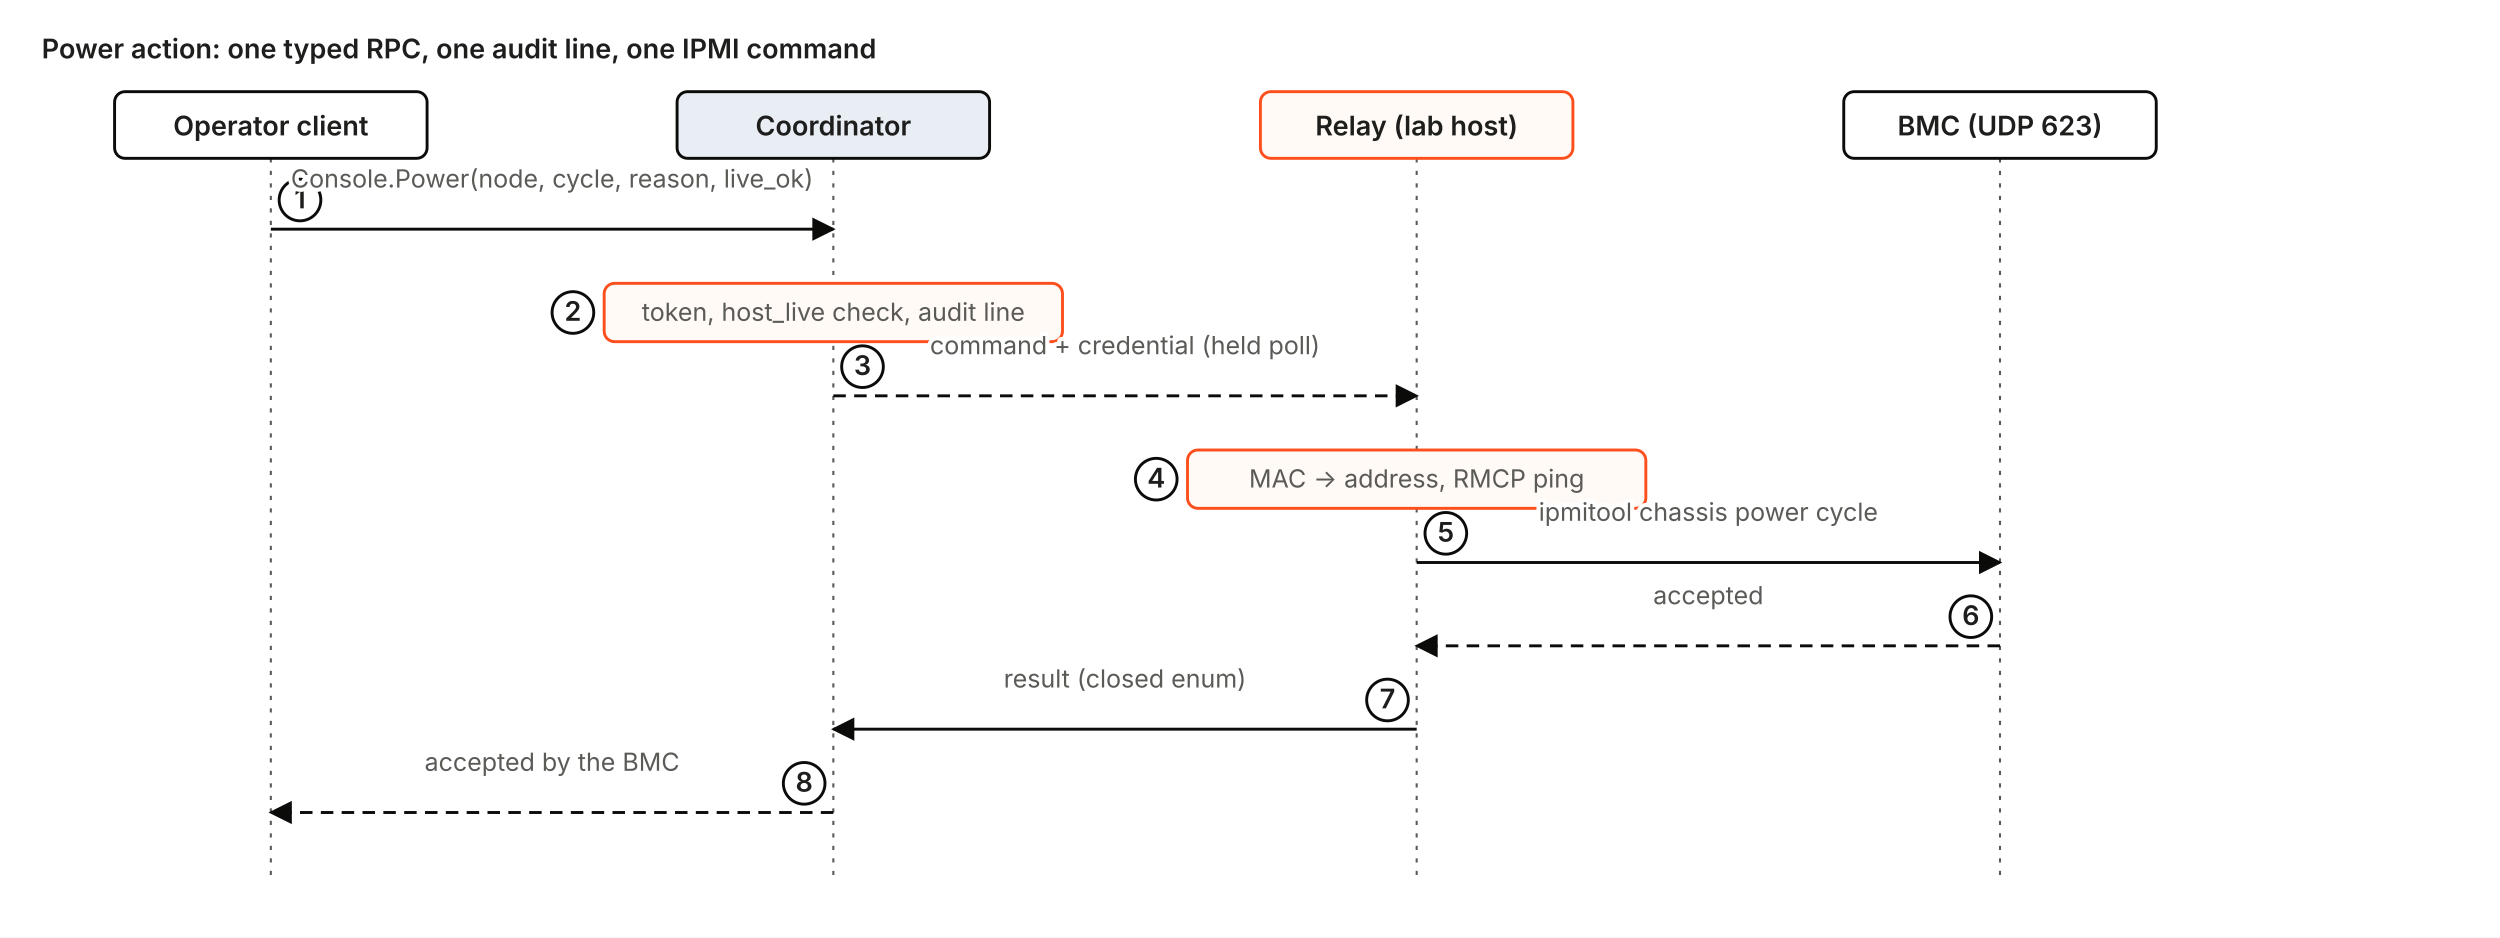
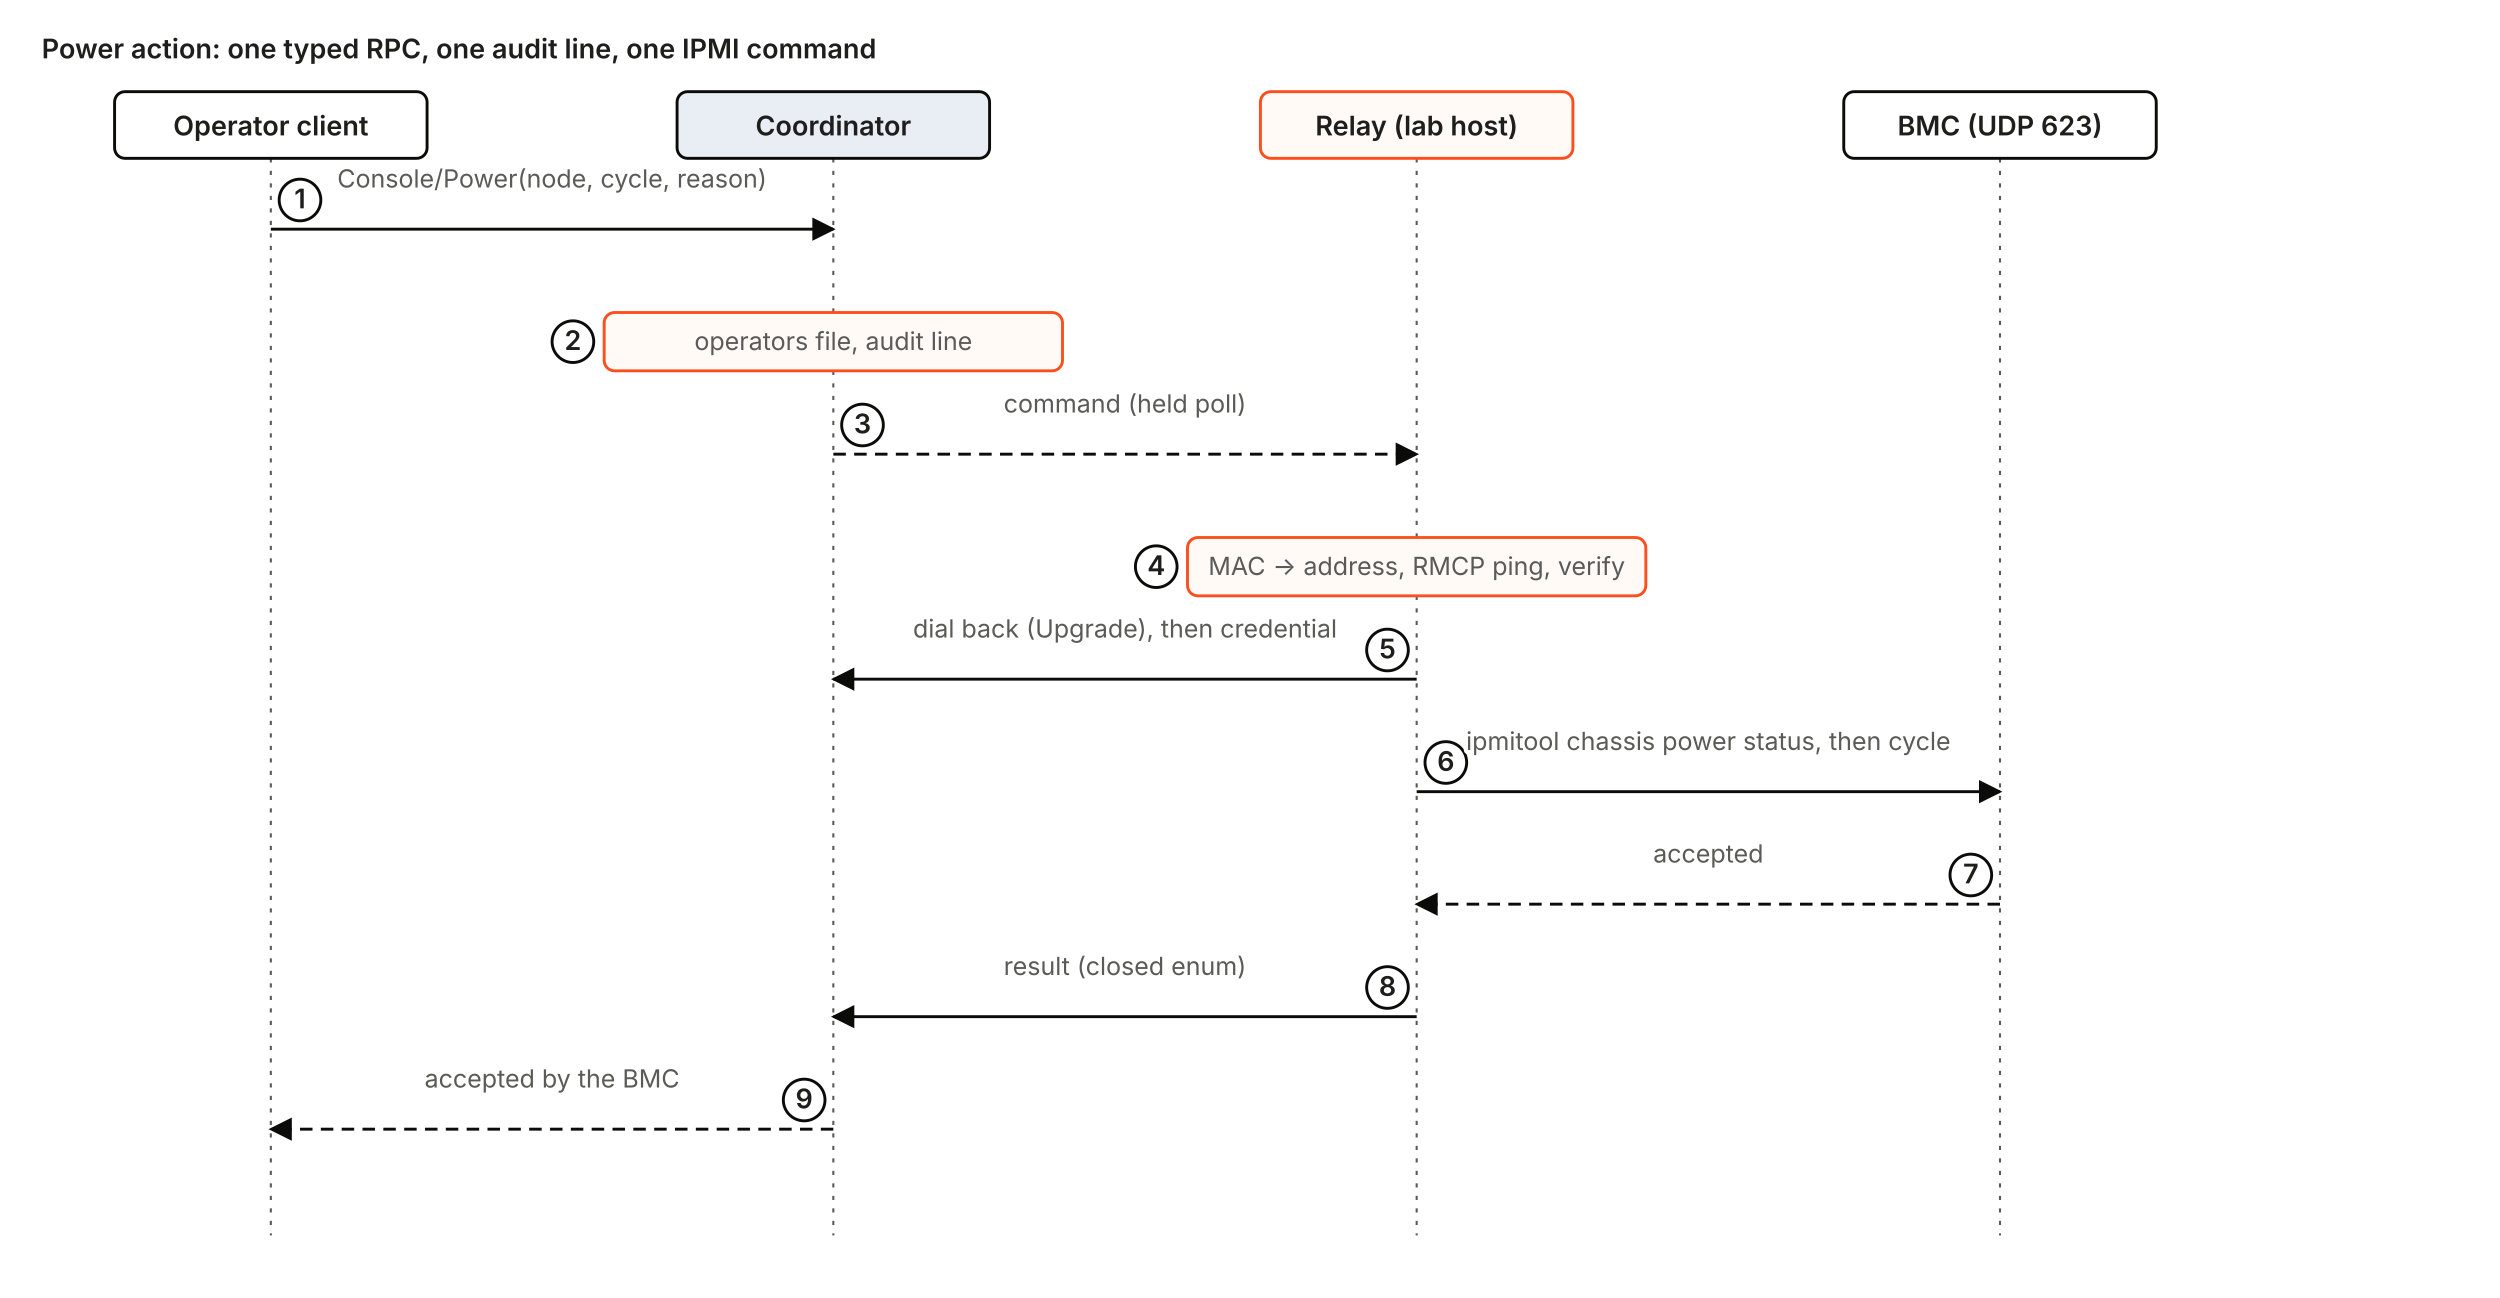
- <svg xmlns="http://www.w3.org/2000/svg" viewBox="0 0 1200 450" width="1200" height="450" role="img" aria-label="Time runs down the page across the operator client, coordinator, relay and the BMC. A power or boot-device change is refused for a live host unless the operator says so.">
+ <svg xmlns="http://www.w3.org/2000/svg" viewBox="0 0 1200 623" width="1200" height="623" role="img" aria-label="Time runs down the page across the operator client, coordinator, relay and the BMC. The reason is required for off, cycle, reset and persistent boot changes.">
  <defs>
    <marker id="console-power-sequence-ak" viewBox="0 0 10 10" refX="9" refY="5" markerWidth="8" markerHeight="8" orient="auto-start-reverse">
      <path d="M0,0 L10,5 L0,10 z" fill="#0B0B0A" />
    </marker>
    <marker id="console-power-sequence-ao" viewBox="0 0 10 10" refX="9" refY="5" markerWidth="8" markerHeight="8" orient="auto-start-reverse">
      <path d="M0,0 L10,5 L0,10 z" fill="#FD4F1D" />
    </marker>
  </defs>
  <style>
.box{fill:#FFFFFF;stroke:#0B0B0A;stroke-width:1.4}
.box-b{fill:#E8EEF4;stroke:#0B0B0A;stroke-width:1.4}
.box-o{fill:#FFFAF5;stroke:#FD4F1D;stroke-width:1.4}
.box-t{fill:none;stroke:#FD4F1D;stroke-width:2}
.box-p{fill:none;stroke:#5A5A57;stroke-width:1.4;stroke-dasharray:6 4}
.dash{stroke-dasharray:6 4}
.tb{stroke:#FD4F1D;fill:none;stroke-width:2.2;stroke-dasharray:8 5}
.ln{stroke:#0B0B0A;fill:none;stroke-width:1.4}
.ln-d{stroke:#0B0B0A;fill:none;stroke-width:1.4;stroke-dasharray:6 4}
.ln-o{stroke:#FD4F1D;fill:none;stroke-width:1.6}
.ln-od{stroke:#FD4F1D;fill:none;stroke-width:1.6;stroke-dasharray:6 4}
.life{stroke:#5A5A57;stroke-width:1;stroke-dasharray:2 4}
text{fill:#1E1E1D;font-family:system-ui,-apple-system,'Segoe UI',sans-serif;font-size:13px}
.b{font-weight:600}
.t-m{fill:#5A5A57;font-size:12px}
.lbl{paint-order:stroke;stroke:#FFFFFF;stroke-width:4px;stroke-linejoin:round}
</style>
-   <rect x="0" y="0" width="1200" height="450" fill="#FFFFFF" />
+   <rect x="0" y="0" width="1200" height="623" fill="#FFFFFF" />
  <text x="20" y="28" class="b" font-size="16" text-anchor="start">Power action: one typed RPC, one audit line, one IPMI command</text>
-   <path d="M130,76 L130,420" class="life" />
-   <path d="M400,76 L400,420" class="life" />
-   <path d="M680,76 L680,420" class="life" />
-   <path d="M960,76 L960,420" class="life" />
+   <path d="M130,76 L130,593" class="life" />
+   <path d="M400,76 L400,593" class="life" />
+   <path d="M680,76 L680,593" class="life" />
+   <path d="M960,76 L960,593" class="life" />
  <rect x="55" y="44" width="150" height="32" rx="5" class="box" />
  <text x="130" y="65" class="b" text-anchor="middle">Operator client</text>
  <rect x="325" y="44" width="150" height="32" rx="5" class="box-b" />
  <text x="400" y="65" class="b" text-anchor="middle">Coordinator</text>
  <rect x="605" y="44" width="150" height="32" rx="5" class="box-o" />
  <text x="680" y="65" class="b" text-anchor="middle">Relay (lab host)</text>
  <rect x="885" y="44" width="150" height="32" rx="5" class="box" />
  <text x="960" y="65" class="b" text-anchor="middle">BMC (UDP 623)</text>
  <path d="M130,110 L400,110" class="ln" marker-end="url(#console-power-sequence-ak)" />
  <circle cx="144" cy="96" r="10" fill="#FFFFFF" stroke="#0B0B0A" stroke-width="1.4" />
  <text x="144" y="100" class="b" font-size="12" text-anchor="middle">1</text>
-   <text x="265" y="90" class="t-m lbl" text-anchor="middle">Console.Power(node, cycle, reason, live_ok)</text>
-   <rect x="290" y="136" width="220" height="28" rx="5" class="box-o" />
-   <text x="400" y="154" class="t-m" text-anchor="middle">token, host_live check, audit line</text>
-   <circle cx="275" cy="150" r="10" fill="#FFFFFF" stroke="#0B0B0A" stroke-width="1.4" />
-   <text x="275" y="154" class="b" font-size="12" text-anchor="middle">2</text>
-   <path d="M400,190 L680,190" class="ln-d" marker-end="url(#console-power-sequence-ak)" />
-   <circle cx="414" cy="176" r="10" fill="#FFFFFF" stroke="#0B0B0A" stroke-width="1.4" />
-   <text x="414" y="180" class="b" font-size="12" text-anchor="middle">3</text>
-   <text x="540" y="170" class="t-m lbl" text-anchor="middle">command + credential (held poll)</text>
-   <rect x="570" y="216" width="220" height="28" rx="5" class="box-o" />
-   <text x="680" y="234" class="t-m" text-anchor="middle">MAC -&gt; address, RMCP ping</text>
-   <circle cx="555" cy="230" r="10" fill="#FFFFFF" stroke="#0B0B0A" stroke-width="1.4" />
-   <text x="555" y="234" class="b" font-size="12" text-anchor="middle">4</text>
-   <path d="M680,270 L960,270" class="ln" marker-end="url(#console-power-sequence-ak)" />
-   <circle cx="694" cy="256" r="10" fill="#FFFFFF" stroke="#0B0B0A" stroke-width="1.4" />
-   <text x="694" y="260" class="b" font-size="12" text-anchor="middle">5</text>
-   <text x="820" y="250" class="t-m lbl" text-anchor="middle">ipmitool chassis power cycle</text>
-   <path d="M960,310 L680,310" class="ln-d" marker-end="url(#console-power-sequence-ak)" />
-   <circle cx="946" cy="296" r="10" fill="#FFFFFF" stroke="#0B0B0A" stroke-width="1.4" />
-   <text x="946" y="300" class="b" font-size="12" text-anchor="middle">6</text>
-   <text x="820" y="290" class="t-m lbl" text-anchor="middle">accepted</text>
-   <path d="M680,350 L400,350" class="ln" marker-end="url(#console-power-sequence-ak)" />
-   <circle cx="666" cy="336" r="10" fill="#FFFFFF" stroke="#0B0B0A" stroke-width="1.4" />
-   <text x="666" y="340" class="b" font-size="12" text-anchor="middle">7</text>
-   <text x="540" y="330" class="t-m lbl" text-anchor="middle">result (closed enum)</text>
-   <path d="M400,390 L130,390" class="ln-d" marker-end="url(#console-power-sequence-ak)" />
-   <circle cx="386" cy="376" r="10" fill="#FFFFFF" stroke="#0B0B0A" stroke-width="1.4" />
-   <text x="386" y="380" class="b" font-size="12" text-anchor="middle">8</text>
-   <text x="265" y="370" class="t-m lbl" text-anchor="middle">accepted by the BMC</text>
+   <text x="265" y="90" class="t-m lbl" text-anchor="middle">Console/Power(node, cycle, reason)</text>
+   <rect x="290" y="150" width="220" height="28" rx="5" class="box-o" />
+   <text x="400" y="168" class="t-m" text-anchor="middle">operators file, audit line</text>
+   <circle cx="275" cy="164" r="10" fill="#FFFFFF" stroke="#0B0B0A" stroke-width="1.4" />
+   <text x="275" y="168" class="b" font-size="12" text-anchor="middle">2</text>
+   <path d="M400,218 L680,218" class="ln-d" marker-end="url(#console-power-sequence-ak)" />
+   <circle cx="414" cy="204" r="10" fill="#FFFFFF" stroke="#0B0B0A" stroke-width="1.4" />
+   <text x="414" y="208" class="b" font-size="12" text-anchor="middle">3</text>
+   <text x="540" y="198" class="t-m lbl" text-anchor="middle">command (held poll)</text>
+   <rect x="570" y="258" width="220" height="28" rx="5" class="box-o" />
+   <text x="680" y="276" class="t-m" text-anchor="middle">MAC -&gt; address, RMCP ping, verify</text>
+   <circle cx="555" cy="272" r="10" fill="#FFFFFF" stroke="#0B0B0A" stroke-width="1.4" />
+   <text x="555" y="276" class="b" font-size="12" text-anchor="middle">4</text>
+   <path d="M680,326 L400,326" class="ln" marker-end="url(#console-power-sequence-ak)" />
+   <circle cx="666" cy="312" r="10" fill="#FFFFFF" stroke="#0B0B0A" stroke-width="1.4" />
+   <text x="666" y="316" class="b" font-size="12" text-anchor="middle">5</text>
+   <text x="540" y="306" class="t-m lbl" text-anchor="middle">dial back (Upgrade), then credential</text>
+   <path d="M680,380 L960,380" class="ln" marker-end="url(#console-power-sequence-ak)" />
+   <circle cx="694" cy="366" r="10" fill="#FFFFFF" stroke="#0B0B0A" stroke-width="1.4" />
+   <text x="694" y="370" class="b" font-size="12" text-anchor="middle">6</text>
+   <text x="820" y="360" class="t-m lbl" text-anchor="middle">ipmitool chassis power status, then cycle</text>
+   <path d="M960,434 L680,434" class="ln-d" marker-end="url(#console-power-sequence-ak)" />
+   <circle cx="946" cy="420" r="10" fill="#FFFFFF" stroke="#0B0B0A" stroke-width="1.4" />
+   <text x="946" y="424" class="b" font-size="12" text-anchor="middle">7</text>
+   <text x="820" y="414" class="t-m lbl" text-anchor="middle">accepted</text>
+   <path d="M680,488 L400,488" class="ln" marker-end="url(#console-power-sequence-ak)" />
+   <circle cx="666" cy="474" r="10" fill="#FFFFFF" stroke="#0B0B0A" stroke-width="1.4" />
+   <text x="666" y="478" class="b" font-size="12" text-anchor="middle">8</text>
+   <text x="540" y="468" class="t-m lbl" text-anchor="middle">result (closed enum)</text>
+   <path d="M400,542 L130,542" class="ln-d" marker-end="url(#console-power-sequence-ak)" />
+   <circle cx="386" cy="528" r="10" fill="#FFFFFF" stroke="#0B0B0A" stroke-width="1.4" />
+   <text x="386" y="532" class="b" font-size="12" text-anchor="middle">9</text>
+   <text x="265" y="522" class="t-m lbl" text-anchor="middle">accepted by the BMC</text>
</svg>
